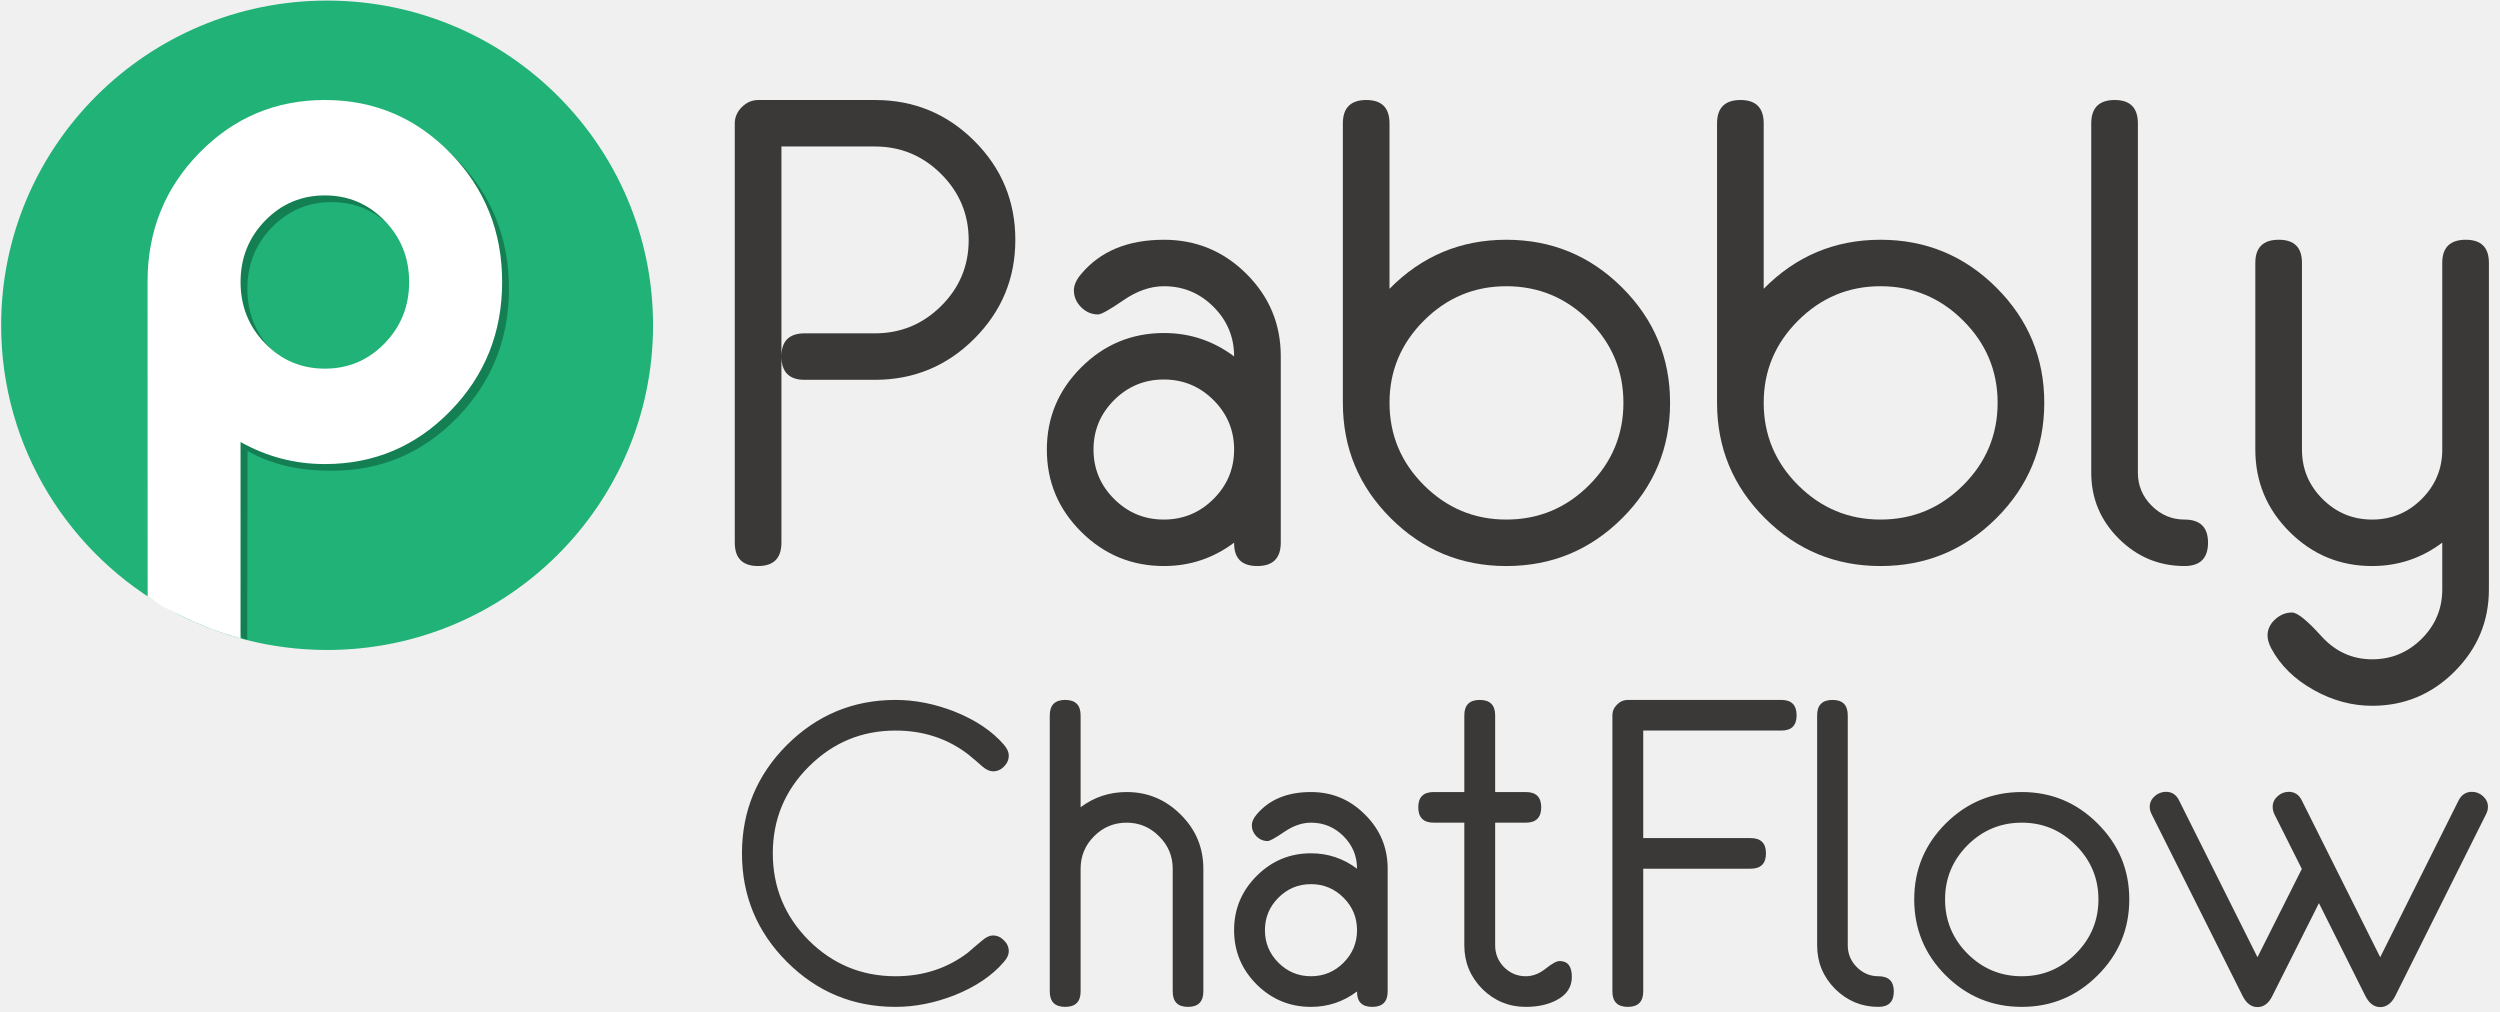
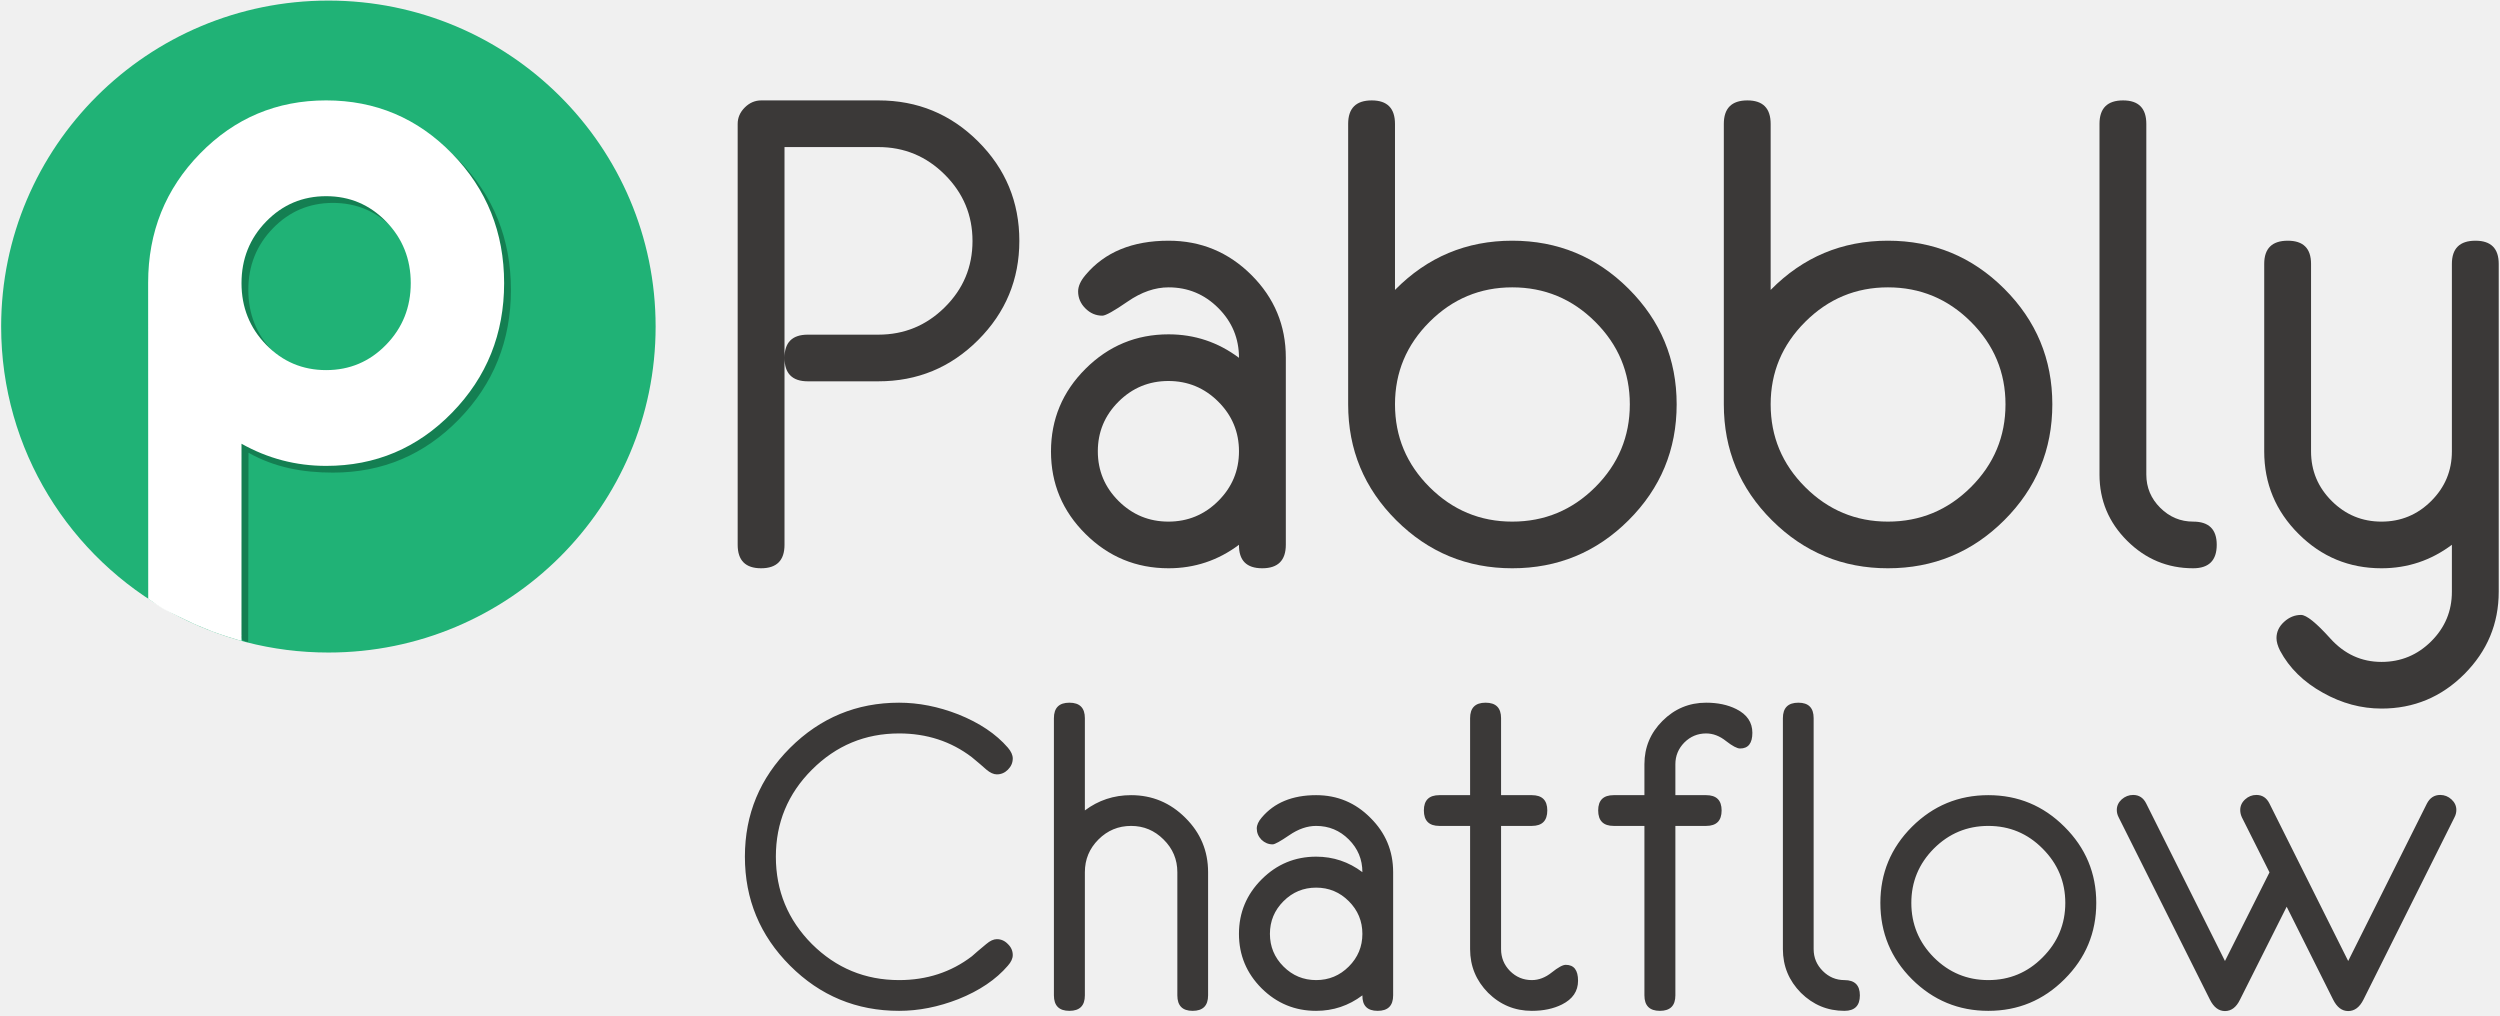
- <svg xmlns="http://www.w3.org/2000/svg" width="509" height="206" viewBox="0 0 509 206" fill="none">
-   <g clip-path="url(#clip0_629_50260)">
+ <svg xmlns="http://www.w3.org/2000/svg" width="507" height="206" viewBox="0 0 507 206" fill="none">
+   <g clip-path="url(#clip0_2_2230)">
    <path d="M132.96 66.226C132.96 102.737 103.248 132.334 66.597 132.334C55.106 132.334 44.297 129.426 34.872 124.305C14.236 113.095 0.234 91.29 0.234 66.226C0.234 29.716 29.946 0.119 66.597 0.119C103.248 0.119 132.96 29.716 132.96 66.226Z" fill="#20B276" />
-     <path d="M93.084 85.029C86.062 92.238 77.54 95.845 67.52 95.845C61.405 95.845 55.723 94.814 50.397 91.818L50.333 130.205L49.828 130.069L49.515 129.989L49.147 129.789L48.973 129.476L48.813 129.122L48.99 128.901L31.419 108.029L31.424 58.692C31.424 48.411 34.934 39.681 41.957 32.497C48.978 25.313 57.5 21.722 67.52 21.722C77.54 21.722 86.062 25.326 93.084 32.536C100.105 39.746 103.617 48.495 103.617 58.783C103.617 69.072 100.105 77.82 93.084 85.029ZM79.68 46.288C76.347 42.861 72.293 41.149 67.52 41.149C62.746 41.149 58.693 42.861 55.36 46.288C52.026 49.713 50.359 53.878 50.359 58.784C50.359 63.689 52.025 67.853 55.36 71.28C58.693 74.706 62.746 76.42 67.52 76.42C72.293 76.42 76.347 74.706 79.68 71.28C83.014 67.853 84.681 63.689 84.681 58.784C84.681 53.878 83.014 49.713 79.68 46.288Z" fill="#147F52" />
-     <path d="M91.703 83.666C84.681 90.876 76.16 94.482 66.139 94.482C60.024 94.482 54.304 92.984 48.978 89.989L48.973 129.978C48.973 129.978 47.676 129.623 45.989 129.08C45.573 128.946 45.153 128.803 44.713 128.648C44.504 128.574 44.402 128.531 44.186 128.468C43.634 128.31 42.935 128.005 42.395 127.796C40.584 127.093 39.116 126.423 39.081 126.407C39.045 126.39 33.859 123.925 33.275 123.561C32.751 123.236 32.285 122.98 31.885 122.695C31.757 122.603 31.661 122.539 31.54 122.456C30.59 121.805 30.059 121.432 30.059 121.432L30.043 57.33C30.043 47.049 33.554 38.318 40.576 31.135C47.598 23.951 56.119 20.36 66.14 20.36C76.16 20.36 84.681 23.964 91.703 31.175C98.725 38.384 102.237 47.133 102.237 57.421C102.236 67.709 98.724 76.457 91.703 83.666ZM78.299 44.924C74.965 41.498 70.912 39.786 66.139 39.786C61.365 39.786 57.312 41.498 53.978 44.924C50.644 48.35 48.978 52.515 48.978 57.421C48.978 62.326 50.644 66.491 53.978 69.916C57.312 73.344 61.365 75.057 66.139 75.057C70.912 75.057 74.965 73.344 78.299 69.916C81.633 66.491 83.3 62.326 83.3 57.421C83.3 52.515 81.633 48.35 78.299 44.924Z" fill="white" />
-     <path d="M149.6 110.478V25.129C149.6 23.867 150.08 22.757 151.042 21.799C152.002 20.842 153.115 20.362 154.382 20.362H178.161C186.065 20.362 192.802 23.14 198.37 28.693C203.938 34.245 206.722 40.964 206.722 48.847C206.722 56.687 203.934 63.394 198.359 68.969C192.783 74.544 186.037 77.331 178.122 77.331H163.821C160.673 77.331 159.099 75.743 159.099 72.567V110.48C159.099 113.657 157.515 115.245 154.349 115.245C151.183 115.245 149.6 113.656 149.6 110.478ZM159.099 72.567C159.099 69.435 160.673 67.869 163.823 67.869H178.129C183.377 67.869 187.873 66.015 191.613 62.304C195.354 58.594 197.224 54.118 197.224 48.88C197.224 43.642 195.354 39.157 191.613 35.424C187.873 31.692 183.377 29.825 178.129 29.825H159.099V72.567Z" fill="#3B3938" />
-     <path d="M260.764 110.476C260.764 113.655 259.17 115.245 255.982 115.245C252.794 115.245 251.222 113.658 251.266 110.481C247.029 113.658 242.269 115.245 236.985 115.245C230.434 115.245 224.822 112.929 220.15 108.295C215.476 103.662 213.14 98.082 213.14 91.557C213.14 85.031 215.476 79.441 220.15 74.786C224.822 70.131 230.434 67.803 236.985 67.803C242.269 67.803 247.029 69.392 251.266 72.567C251.266 68.635 249.867 65.27 247.073 62.472C244.278 59.675 240.915 58.276 236.985 58.276C234.234 58.276 231.471 59.234 228.699 61.147C225.925 63.063 224.212 64.019 223.557 64.019C222.247 64.019 221.1 63.528 220.117 62.544C219.135 61.562 218.643 60.415 218.643 59.104C218.643 58.056 219.145 56.942 220.15 55.761C224.037 51.13 229.649 48.815 236.985 48.815C243.536 48.815 249.137 51.134 253.789 55.772C258.439 60.409 260.765 65.994 260.765 72.526V110.476H260.764ZM251.266 91.524C251.266 87.601 249.864 84.243 247.063 81.452C244.262 78.662 240.891 77.266 236.952 77.266C233.013 77.266 229.642 78.662 226.841 81.452C224.04 84.243 222.639 87.601 222.639 91.524C222.639 95.449 224.04 98.806 226.841 101.597C229.642 104.388 233.013 105.783 236.952 105.783C240.891 105.783 244.262 104.388 247.063 101.597C249.864 98.806 251.266 95.449 251.266 91.524Z" fill="#3B3938" />
-     <path d="M340.027 81.997C340.027 91.186 336.773 99.024 330.267 105.513C323.759 112.002 315.898 115.246 306.684 115.246C297.513 115.246 289.674 112.003 283.166 105.516C276.659 99.03 273.406 91.194 273.406 82.007V25.129C273.406 21.952 275 20.362 278.188 20.362C281.333 20.362 282.904 21.953 282.904 25.134V58.798C289.455 52.142 297.382 48.814 306.683 48.814C315.898 48.814 323.758 52.059 330.266 58.547C336.773 65.036 340.027 72.853 340.027 81.997ZM330.528 81.997C330.528 75.506 328.191 69.931 323.519 65.269C318.846 60.607 313.234 58.276 306.684 58.276C300.176 58.276 294.587 60.607 289.914 65.269C285.241 69.931 282.905 75.506 282.905 81.997C282.905 88.531 285.241 94.129 289.914 98.792C294.587 103.453 300.176 105.783 306.684 105.783C313.234 105.783 318.846 103.453 323.519 98.792C328.191 94.129 330.528 88.531 330.528 81.997Z" fill="#3B3938" />
-     <path d="M416.212 81.997C416.212 91.186 412.957 99.024 406.452 105.513C399.944 112.002 392.084 115.246 382.867 115.246C373.696 115.246 365.857 112.003 359.352 105.516C352.843 99.03 349.591 91.194 349.591 82.007V25.129C349.591 21.952 351.185 20.362 354.373 20.362C357.517 20.362 359.09 21.953 359.09 25.134V58.798C365.64 52.142 373.565 48.814 382.867 48.814C392.084 48.814 399.944 52.059 406.452 58.547C412.957 65.036 416.212 72.853 416.212 81.997ZM406.715 81.997C406.715 75.506 404.375 69.931 399.703 65.269C395.031 60.607 389.421 58.276 382.867 58.276C376.362 58.276 370.771 60.607 366.098 65.269C361.426 69.931 359.09 75.506 359.09 81.997C359.09 88.531 361.426 94.129 366.098 98.792C370.771 103.453 376.362 105.783 382.867 105.783C389.421 105.783 395.031 103.453 399.703 98.792C404.375 94.129 406.715 88.531 406.715 81.997Z" fill="#3B3938" />
-     <path d="M449.554 110.481C449.554 113.658 447.96 115.245 444.772 115.245C439.574 115.245 435.111 113.384 431.376 109.661C427.644 105.939 425.777 101.467 425.777 96.242V25.129C425.777 21.952 427.371 20.362 430.559 20.362C433.701 20.362 435.274 21.952 435.274 25.13V96.248C435.274 98.86 436.212 101.103 438.09 102.975C439.968 104.847 442.194 105.783 444.772 105.783C447.96 105.783 449.554 107.349 449.554 110.481Z" fill="#3B3938" />
-     <path d="M506.741 119.993C506.741 126.48 504.415 132.052 499.764 136.711C495.113 141.367 489.514 143.697 482.964 143.697C478.856 143.697 474.904 142.63 471.105 140.5C467.175 138.323 464.271 135.475 462.393 131.951C461.913 130.994 461.672 130.145 461.672 129.406C461.672 128.144 462.187 127.046 463.213 126.111C464.239 125.175 465.386 124.708 466.653 124.708C467.743 124.708 469.717 126.296 472.579 129.472C475.441 132.647 478.902 134.235 482.964 134.235C486.894 134.235 490.256 132.842 493.051 130.059C495.845 127.274 497.244 123.925 497.244 120.01V110.482C493.008 113.659 488.247 115.246 482.964 115.246C476.413 115.246 470.811 112.927 466.16 108.29C461.509 103.653 459.183 98.067 459.183 91.534V53.519C459.183 50.383 460.777 48.815 463.966 48.815C467.111 48.815 468.68 50.383 468.68 53.519V91.542C468.68 95.462 470.079 98.816 472.874 101.603C475.668 104.391 479.034 105.784 482.964 105.784C486.894 105.784 490.256 104.391 493.051 101.603C495.845 98.816 497.244 95.462 497.244 91.542V53.519C497.244 50.383 498.838 48.815 502.026 48.815C505.168 48.815 506.741 50.382 506.741 53.517V119.993Z" fill="#3B3938" />
+     <path d="M93.084 85.029C86.062 92.238 77.54 95.845 67.52 95.845C61.405 95.845 55.723 94.814 50.396 91.818L50.333 130.205L49.828 130.069L49.515 129.989L49.147 129.789L48.973 129.476L48.813 129.122L48.99 128.901L31.418 108.029L31.423 58.692C31.423 48.411 34.934 39.681 41.957 32.497C48.978 25.313 57.499 21.722 67.52 21.722C77.54 21.722 86.061 25.326 93.084 32.536C100.105 39.746 103.617 48.495 103.617 58.783C103.617 69.072 100.105 77.82 93.084 85.029ZM79.68 46.288C76.346 42.861 72.293 41.149 67.52 41.149C62.746 41.149 58.693 42.861 55.36 46.288C52.026 49.713 50.359 53.878 50.359 58.784C50.359 63.689 52.025 67.853 55.36 71.28C58.693 74.706 62.746 76.42 67.52 76.42C72.293 76.42 76.346 74.706 79.68 71.28C83.014 67.853 84.681 63.689 84.681 58.784C84.681 53.878 83.014 49.713 79.68 46.288Z" fill="#147F52" />
+     <path d="M91.703 83.666C84.681 90.876 76.16 94.482 66.139 94.482C60.024 94.482 54.304 92.984 48.978 89.989L48.973 129.978C48.973 129.978 47.676 129.623 45.989 129.08C45.573 128.946 45.153 128.803 44.713 128.648C44.504 128.574 44.402 128.531 44.186 128.468C43.634 128.31 42.935 128.005 42.396 127.796C40.584 127.093 39.116 126.423 39.081 126.407C39.045 126.39 33.859 123.925 33.275 123.561C32.751 123.236 32.285 122.98 31.885 122.695C31.757 122.603 31.661 122.539 31.54 122.456C30.59 121.805 30.059 121.432 30.059 121.432L30.043 57.33C30.043 47.049 33.554 38.318 40.576 31.135C47.598 23.951 56.119 20.36 66.14 20.36C76.16 20.36 84.681 23.964 91.704 31.175C98.725 38.384 102.237 47.133 102.237 57.421C102.236 67.709 98.724 76.457 91.703 83.666ZM78.3 44.924C74.965 41.498 70.912 39.786 66.139 39.786C61.365 39.786 57.312 41.498 53.978 44.924C50.644 48.35 48.978 52.515 48.978 57.421C48.978 62.326 50.644 66.491 53.978 69.916C57.312 73.344 61.365 75.057 66.139 75.057C70.912 75.057 74.965 73.344 78.3 69.916C81.633 66.491 83.3 62.326 83.3 57.421C83.3 52.515 81.633 48.35 78.3 44.924Z" fill="white" />
+     <path d="M149.6 110.478V25.129C149.6 23.867 150.08 22.757 151.042 21.799C152.002 20.842 153.115 20.362 154.382 20.362H178.161C186.065 20.362 192.802 23.14 198.37 28.693C203.938 34.245 206.723 40.964 206.723 48.847C206.723 56.687 203.934 63.394 198.359 68.969C192.783 74.544 186.037 77.331 178.122 77.331H163.821C160.673 77.331 159.099 75.743 159.099 72.567V110.48C159.099 113.657 157.515 115.245 154.35 115.245C151.183 115.245 149.6 113.656 149.6 110.478ZM159.099 72.567C159.099 69.435 160.673 67.869 163.823 67.869H178.129C183.377 67.869 187.873 66.015 191.613 62.304C195.354 58.594 197.224 54.118 197.224 48.88C197.224 43.642 195.354 39.157 191.613 35.424C187.873 31.692 183.377 29.825 178.129 29.825H159.099V72.567Z" fill="#3B3938" />
+     <path d="M260.764 110.476C260.764 113.655 259.17 115.245 255.982 115.245C252.794 115.245 251.222 113.658 251.266 110.481C247.029 113.658 242.269 115.245 236.985 115.245C230.434 115.245 224.822 112.929 220.15 108.295C215.476 103.662 213.14 98.082 213.14 91.557C213.14 85.031 215.476 79.441 220.15 74.786C224.822 70.131 230.434 67.803 236.985 67.803C242.269 67.803 247.029 69.392 251.266 72.567C251.266 68.635 249.868 65.27 247.073 62.472C244.278 59.675 240.916 58.276 236.986 58.276C234.234 58.276 231.471 59.234 228.699 61.147C225.925 63.063 224.212 64.019 223.557 64.019C222.247 64.019 221.1 63.528 220.118 62.544C219.135 61.562 218.643 60.415 218.643 59.104C218.643 58.056 219.145 56.942 220.15 55.761C224.037 51.13 229.649 48.815 236.986 48.815C243.536 48.815 249.137 51.134 253.789 55.772C258.439 60.409 260.765 65.994 260.765 72.526V110.476H260.764ZM251.266 91.524C251.266 87.601 249.864 84.243 247.063 81.452C244.262 78.662 240.891 77.266 236.953 77.266C233.013 77.266 229.642 78.662 226.841 81.452C224.04 84.243 222.639 87.601 222.639 91.524C222.639 95.449 224.04 98.806 226.841 101.597C229.642 104.388 233.013 105.783 236.953 105.783C240.891 105.783 244.262 104.388 247.063 101.597C249.864 98.806 251.266 95.449 251.266 91.524Z" fill="#3B3938" />
+     <path d="M340.027 81.997C340.027 91.186 336.773 99.024 330.267 105.513C323.759 112.002 315.898 115.246 306.684 115.246C297.513 115.246 289.673 112.003 283.166 105.516C276.659 99.03 273.406 91.194 273.406 82.007V25.129C273.406 21.952 275 20.362 278.188 20.362C281.332 20.362 282.904 21.953 282.904 25.134V58.798C289.455 52.142 297.381 48.814 306.683 48.814C315.898 48.814 323.758 52.059 330.266 58.547C336.773 65.036 340.027 72.853 340.027 81.997ZM330.528 81.997C330.528 75.506 328.191 69.931 323.519 65.269C318.845 60.607 313.234 58.276 306.684 58.276C300.176 58.276 294.587 60.607 289.914 65.269C285.241 69.931 282.905 75.506 282.905 81.997C282.905 88.531 285.241 94.129 289.914 98.792C294.587 103.453 300.176 105.783 306.684 105.783C313.234 105.783 318.845 103.453 323.519 98.792C328.191 94.129 330.528 88.531 330.528 81.997Z" fill="#3B3938" />
+     <path d="M416.212 81.997C416.212 91.186 412.956 99.024 406.452 105.513C399.944 112.002 392.084 115.246 382.867 115.246C373.696 115.246 365.857 112.003 359.352 105.516C352.843 99.03 349.591 91.194 349.591 82.007V25.129C349.591 21.952 351.184 20.362 354.373 20.362C357.517 20.362 359.089 21.953 359.089 25.134V58.798C365.64 52.142 373.565 48.814 382.867 48.814C392.084 48.814 399.944 52.059 406.452 58.547C412.956 65.036 416.212 72.853 416.212 81.997ZM406.715 81.997C406.715 75.506 404.375 69.931 399.703 65.269C395.03 60.607 389.421 58.276 382.867 58.276C376.362 58.276 370.77 60.607 366.098 65.269C361.426 69.931 359.089 75.506 359.089 81.997C359.089 88.531 361.426 94.129 366.098 98.792C370.77 103.453 376.362 105.783 382.867 105.783C389.421 105.783 395.03 103.453 399.703 98.792C404.375 94.129 406.715 88.531 406.715 81.997Z" fill="#3B3938" />
+     <path d="M449.554 110.481C449.554 113.658 447.96 115.245 444.772 115.245C439.574 115.245 435.111 113.384 431.376 109.661C427.645 105.939 425.777 101.467 425.777 96.242V25.129C425.777 21.952 427.371 20.362 430.559 20.362C433.702 20.362 435.274 21.952 435.274 25.13V96.248C435.274 98.86 436.212 101.103 438.09 102.975C439.968 104.847 442.194 105.783 444.772 105.783C447.96 105.783 449.554 107.349 449.554 110.481Z" fill="#3B3938" />
+     <path d="M506.741 119.993C506.741 126.48 504.415 132.052 499.764 136.711C495.113 141.367 489.514 143.697 482.964 143.697C478.856 143.697 474.904 142.63 471.105 140.5C467.175 138.323 464.271 135.475 462.393 131.951C461.913 130.994 461.672 130.145 461.672 129.406C461.672 128.144 462.187 127.046 463.213 126.111C464.239 125.175 465.386 124.708 466.653 124.708C467.743 124.708 469.717 126.296 472.579 129.472C475.44 132.647 478.902 134.235 482.964 134.235C486.894 134.235 490.256 132.842 493.05 130.059C495.845 127.274 497.243 123.925 497.243 120.01V110.482C493.008 113.659 488.247 115.246 482.964 115.246C476.413 115.246 470.811 112.927 466.16 108.29C461.508 103.653 459.183 98.067 459.183 91.534V53.519C459.183 50.383 460.777 48.815 463.965 48.815C467.111 48.815 468.68 50.383 468.68 53.519V91.542C468.68 95.462 470.079 98.816 472.873 101.603C475.668 104.391 479.033 105.784 482.964 105.784C486.894 105.784 490.256 104.391 493.05 101.603C495.845 98.816 497.243 95.462 497.243 91.542V53.519C497.243 50.383 498.838 48.815 502.026 48.815C505.168 48.815 506.741 50.382 506.741 53.517V119.993Z" fill="#3B3938" />
  </g>
-   <path d="M205.387 193.688C205.387 194.376 205.057 195.093 204.398 195.839C201.989 198.649 198.634 200.914 194.333 202.634C190.29 204.211 186.29 205 182.333 205C173.703 205 166.333 201.946 160.226 195.839C154.118 189.731 151.065 182.362 151.065 173.731C151.065 165.129 154.118 157.774 160.226 151.667C166.362 145.559 173.731 142.505 182.333 142.505C186.29 142.505 190.29 143.294 194.333 144.871C198.634 146.591 201.989 148.842 204.398 151.624C205.057 152.398 205.387 153.129 205.387 153.817C205.387 154.677 205.057 155.437 204.398 156.097C203.767 156.728 203.022 157.043 202.161 157.043C201.502 157.043 200.785 156.713 200.011 156.054C199.38 155.48 198.405 154.649 197.086 153.559C192.871 150.348 187.953 148.742 182.333 148.742C175.452 148.742 169.559 151.194 164.656 156.097C159.781 160.971 157.344 166.849 157.344 173.731C157.344 180.642 159.781 186.548 164.656 191.452C169.559 196.326 175.452 198.763 182.333 198.763C187.953 198.763 192.871 197.158 197.086 193.946C197.717 193.373 198.692 192.541 200.011 191.452C200.785 190.792 201.502 190.462 202.161 190.462C203.022 190.462 203.767 190.792 204.398 191.452C205.057 192.082 205.387 192.828 205.387 193.688ZM245.001 201.86C245.001 203.953 243.955 205 241.862 205C239.797 205 238.765 203.953 238.765 201.86V176.871C238.765 174.29 237.833 172.082 235.969 170.247C234.134 168.412 231.941 167.495 229.389 167.495C226.808 167.495 224.6 168.412 222.765 170.247C220.93 172.082 220.012 174.29 220.012 176.871V201.86C220.012 203.953 218.966 205 216.872 205C214.779 205 213.733 203.953 213.733 201.86V145.645C213.733 143.552 214.779 142.505 216.872 142.505C218.966 142.505 220.012 143.552 220.012 145.645V164.355C222.765 162.29 225.89 161.258 229.389 161.258C233.661 161.258 237.331 162.792 240.399 165.86C243.467 168.9 245.001 172.57 245.001 176.871V201.86ZM282.529 201.86C282.529 203.953 281.482 205 279.389 205C277.296 205 276.263 203.953 276.292 201.86C273.511 203.953 270.385 205 266.916 205C262.615 205 258.93 203.48 255.862 200.441C252.794 197.373 251.26 193.688 251.26 189.387C251.26 185.086 252.794 181.401 255.862 178.333C258.93 175.265 262.615 173.731 266.916 173.731C270.385 173.731 273.511 174.778 276.292 176.871C276.292 174.29 275.375 172.082 273.539 170.247C271.704 168.412 269.496 167.495 266.916 167.495C265.109 167.495 263.289 168.125 261.453 169.387C259.647 170.62 258.529 171.237 258.099 171.237C257.238 171.237 256.478 170.921 255.819 170.29C255.188 169.631 254.873 168.871 254.873 168.011C254.873 167.323 255.202 166.591 255.862 165.817C258.414 162.778 262.099 161.258 266.916 161.258C271.217 161.258 274.887 162.792 277.926 165.86C280.995 168.9 282.529 172.57 282.529 176.871V201.86ZM276.292 189.387C276.292 186.806 275.375 184.599 273.539 182.763C271.704 180.928 269.496 180.011 266.916 180.011C264.335 180.011 262.127 180.928 260.292 182.763C258.457 184.599 257.539 186.806 257.539 189.387C257.539 191.968 258.457 194.176 260.292 196.011C262.127 197.846 264.335 198.763 266.916 198.763C269.496 198.763 271.704 197.846 273.539 196.011C275.375 194.176 276.292 191.968 276.292 189.387ZM320.029 198.892C320.029 201.014 318.939 202.62 316.76 203.71C315.039 204.57 313.004 205 310.652 205C307.211 205 304.258 203.781 301.792 201.344C299.355 198.878 298.136 195.925 298.136 192.484V167.495H291.9C289.806 167.495 288.76 166.448 288.76 164.355C288.76 162.29 289.806 161.258 291.9 161.258H298.136V145.645C298.136 143.552 299.183 142.505 301.276 142.505C303.369 142.505 304.416 143.552 304.416 145.645V161.258H310.652C312.745 161.258 313.792 162.29 313.792 164.355C313.792 166.448 312.745 167.495 310.652 167.495H304.416V192.484C304.416 194.204 305.018 195.681 306.222 196.914C307.455 198.147 308.932 198.763 310.652 198.763C312.057 198.763 313.405 198.247 314.695 197.215C315.986 196.183 316.932 195.667 317.534 195.667C319.197 195.667 320.029 196.742 320.029 198.892ZM365.789 145.645C365.789 147.71 364.757 148.742 362.692 148.742H334.563V170.634H356.412C358.506 170.634 359.552 171.667 359.552 173.731C359.552 175.824 358.506 176.871 356.412 176.871H334.563V201.86C334.563 203.953 333.516 205 331.423 205C329.33 205 328.283 203.953 328.283 201.86V145.645C328.283 144.814 328.599 144.082 329.23 143.452C329.86 142.821 330.592 142.505 331.423 142.505H362.692C364.757 142.505 365.789 143.552 365.789 145.645ZM385.582 201.86C385.582 203.953 384.535 205 382.442 205C379.03 205 376.091 203.781 373.625 201.344C371.188 198.878 369.969 195.925 369.969 192.484V145.645C369.969 143.552 371.016 142.505 373.109 142.505C375.173 142.505 376.205 143.552 376.205 145.645V192.484C376.205 194.204 376.822 195.681 378.055 196.914C379.288 198.147 380.75 198.763 382.442 198.763C384.535 198.763 385.582 199.796 385.582 201.86ZM433.521 183.108C433.521 189.158 431.371 194.319 427.07 198.591C422.797 202.864 417.65 205 411.629 205C405.607 205 400.446 202.864 396.145 198.591C391.873 194.319 389.736 189.158 389.736 183.108C389.736 177.086 391.873 171.939 396.145 167.667C400.446 163.394 405.607 161.258 411.629 161.258C417.65 161.258 422.797 163.394 427.07 167.667C431.371 171.939 433.521 177.086 433.521 183.108ZM427.242 183.108C427.242 178.835 425.708 175.165 422.64 172.097C419.6 169.029 415.93 167.495 411.629 167.495C407.328 167.495 403.643 169.029 400.575 172.097C397.536 175.165 396.016 178.835 396.016 183.108C396.016 187.409 397.536 191.093 400.575 194.161C403.643 197.229 407.328 198.763 411.629 198.763C415.93 198.763 419.6 197.229 422.64 194.161C425.708 191.093 427.242 187.409 427.242 183.108ZM506.546 164.269C506.546 164.785 506.417 165.287 506.159 165.774L487.707 202.72C486.933 204.269 485.901 205.043 484.61 205.043C483.349 205.043 482.331 204.269 481.557 202.72L472.137 183.882L462.675 202.72C461.929 204.269 460.911 205.043 459.621 205.043C458.359 205.043 457.342 204.269 456.567 202.72L438.073 165.774C437.815 165.287 437.686 164.785 437.686 164.269C437.686 163.437 438.015 162.72 438.675 162.118C439.363 161.516 440.137 161.215 440.997 161.215C442.202 161.215 443.091 161.803 443.664 162.978L459.621 194.892L468.653 176.914L463.062 165.774C462.833 165.287 462.718 164.785 462.718 164.269C462.718 163.437 463.048 162.72 463.707 162.118C464.367 161.516 465.126 161.215 465.987 161.215C467.191 161.215 468.08 161.803 468.653 162.978L484.61 194.892L500.567 162.978C501.169 161.803 502.073 161.215 503.277 161.215C504.137 161.215 504.897 161.516 505.557 162.118C506.216 162.72 506.546 163.437 506.546 164.269Z" fill="#3B3938" />
+   <path d="M205.387 193.688C205.387 194.376 205.057 195.093 204.398 195.839C201.989 198.649 198.634 200.914 194.333 202.634C190.29 204.211 186.29 205 182.333 205C173.703 205 166.333 201.946 160.226 195.839C154.118 189.731 151.065 182.362 151.065 173.731C151.065 165.129 154.118 157.774 160.226 151.667C166.362 145.559 173.731 142.505 182.333 142.505C186.29 142.505 190.29 143.294 194.333 144.871C198.634 146.591 201.989 148.842 204.398 151.624C205.057 152.398 205.387 153.129 205.387 153.817C205.387 154.677 205.057 155.437 204.398 156.097C203.767 156.728 203.022 157.043 202.161 157.043C201.502 157.043 200.785 156.713 200.011 156.054C199.38 155.48 198.405 154.649 197.086 153.559C192.871 150.348 187.953 148.742 182.333 148.742C175.452 148.742 169.559 151.194 164.656 156.097C159.781 160.971 157.344 166.849 157.344 173.731C157.344 180.642 159.781 186.548 164.656 191.452C169.559 196.326 175.452 198.763 182.333 198.763C187.953 198.763 192.871 197.158 197.086 193.946C197.717 193.373 198.692 192.541 200.011 191.452C200.785 190.792 201.502 190.462 202.161 190.462C203.022 190.462 203.767 190.792 204.398 191.452C205.057 192.082 205.387 192.828 205.387 193.688ZM245.001 201.86C245.001 203.953 243.955 205 241.862 205C239.797 205 238.765 203.953 238.765 201.86V176.871C238.765 174.29 237.833 172.082 235.969 170.247C234.134 168.412 231.941 167.495 229.389 167.495C226.808 167.495 224.6 168.412 222.765 170.247C220.93 172.082 220.012 174.29 220.012 176.871V201.86C220.012 203.953 218.966 205 216.872 205C214.779 205 213.733 203.953 213.733 201.86V145.645C213.733 143.552 214.779 142.505 216.872 142.505C218.966 142.505 220.012 143.552 220.012 145.645V164.355C222.765 162.29 225.89 161.258 229.389 161.258C233.661 161.258 237.331 162.792 240.399 165.86C243.467 168.9 245.001 172.57 245.001 176.871V201.86ZM282.529 201.86C282.529 203.953 281.482 205 279.389 205C277.296 205 276.263 203.953 276.292 201.86C273.511 203.953 270.385 205 266.916 205C262.615 205 258.93 203.48 255.862 200.441C252.794 197.373 251.26 193.688 251.26 189.387C251.26 185.086 252.794 181.401 255.862 178.333C258.93 175.265 262.615 173.731 266.916 173.731C270.385 173.731 273.511 174.778 276.292 176.871C276.292 174.29 275.375 172.082 273.539 170.247C271.704 168.412 269.496 167.495 266.916 167.495C265.109 167.495 263.289 168.125 261.453 169.387C259.647 170.62 258.529 171.237 258.099 171.237C257.238 171.237 256.478 170.921 255.819 170.29C255.188 169.631 254.873 168.871 254.873 168.011C254.873 167.323 255.202 166.591 255.862 165.817C258.414 162.778 262.099 161.258 266.916 161.258C271.217 161.258 274.887 162.792 277.926 165.86C280.995 168.9 282.529 172.57 282.529 176.871V201.86ZM276.292 189.387C276.292 186.806 275.375 184.599 273.539 182.763C271.704 180.928 269.496 180.011 266.916 180.011C264.335 180.011 262.127 180.928 260.292 182.763C258.457 184.599 257.539 186.806 257.539 189.387C257.539 191.968 258.457 194.176 260.292 196.011C262.127 197.846 264.335 198.763 266.916 198.763C269.496 198.763 271.704 197.846 273.539 196.011C275.375 194.176 276.292 191.968 276.292 189.387ZM320.029 198.892C320.029 201.014 318.939 202.62 316.76 203.71C315.039 204.57 313.004 205 310.652 205C307.211 205 304.258 203.781 301.792 201.344C299.355 198.878 298.136 195.925 298.136 192.484V167.495H291.9C289.806 167.495 288.76 166.448 288.76 164.355C288.76 162.29 289.806 161.258 291.9 161.258H298.136V145.645C298.136 143.552 299.183 142.505 301.276 142.505C303.369 142.505 304.416 143.552 304.416 145.645V161.258H310.652C312.745 161.258 313.792 162.29 313.792 164.355C313.792 166.448 312.745 167.495 310.652 167.495H304.416V192.484C304.416 194.204 305.018 195.681 306.222 196.914C307.455 198.147 308.932 198.763 310.652 198.763C312.057 198.763 313.405 198.247 314.695 197.215C315.986 196.183 316.932 195.667 317.534 195.667C319.197 195.667 320.029 196.742 320.029 198.892ZM355.38 148.613C355.38 150.735 354.549 151.796 352.886 151.796C352.283 151.796 351.337 151.294 350.047 150.29C348.757 149.258 347.409 148.742 346.004 148.742C344.283 148.742 342.807 149.358 341.574 150.591C340.369 151.824 339.767 153.287 339.767 154.978V161.258H346.004C348.097 161.258 349.144 162.29 349.144 164.355C349.144 166.448 348.097 167.495 346.004 167.495H339.767V201.86C339.767 203.953 338.721 205 336.628 205C334.534 205 333.488 203.953 333.488 201.86V167.495H327.251C325.158 167.495 324.111 166.448 324.111 164.355C324.111 162.29 325.158 161.258 327.251 161.258H333.488V154.978C333.488 151.566 334.706 148.642 337.144 146.204C339.61 143.738 342.563 142.505 346.004 142.505C348.355 142.505 350.391 142.935 352.111 143.796C354.291 144.885 355.38 146.491 355.38 148.613ZM377.183 201.86C377.183 203.953 376.137 205 374.044 205C370.631 205 367.692 203.781 365.226 201.344C362.789 198.878 361.57 195.925 361.57 192.484V145.645C361.57 143.552 362.617 142.505 364.71 142.505C366.775 142.505 367.807 143.552 367.807 145.645V192.484C367.807 194.204 368.424 195.681 369.657 196.914C370.889 198.147 372.352 198.763 374.044 198.763C376.137 198.763 377.183 199.796 377.183 201.86ZM425.123 183.108C425.123 189.158 422.972 194.319 418.671 198.591C414.399 202.864 409.252 205 403.23 205C397.209 205 392.048 202.864 387.747 198.591C383.474 194.319 381.338 189.158 381.338 183.108C381.338 177.086 383.474 171.939 387.747 167.667C392.048 163.394 397.209 161.258 403.23 161.258C409.252 161.258 414.399 163.394 418.671 167.667C422.972 171.939 425.123 177.086 425.123 183.108ZM418.843 183.108C418.843 178.835 417.309 175.165 414.241 172.097C411.202 169.029 407.532 167.495 403.23 167.495C398.929 167.495 395.245 169.029 392.177 172.097C389.137 175.165 387.618 178.835 387.618 183.108C387.618 187.409 389.137 191.093 392.177 194.161C395.245 197.229 398.929 198.763 403.23 198.763C407.532 198.763 411.202 197.229 414.241 194.161C417.309 191.093 418.843 187.409 418.843 183.108ZM498.147 164.269C498.147 164.785 498.018 165.287 497.76 165.774L479.309 202.72C478.534 204.269 477.502 205.043 476.212 205.043C474.95 205.043 473.932 204.269 473.158 202.72L463.739 183.882L454.276 202.72C453.531 204.269 452.513 205.043 451.223 205.043C449.961 205.043 448.943 204.269 448.169 202.72L429.674 165.774C429.416 165.287 429.287 164.785 429.287 164.269C429.287 163.437 429.617 162.72 430.276 162.118C430.965 161.516 431.739 161.215 432.599 161.215C433.803 161.215 434.692 161.803 435.266 162.978L451.223 194.892L460.255 176.914L454.664 165.774C454.434 165.287 454.319 164.785 454.319 164.269C454.319 163.437 454.649 162.72 455.309 162.118C455.968 161.516 456.728 161.215 457.588 161.215C458.793 161.215 459.681 161.803 460.255 162.978L476.212 194.892L492.169 162.978C492.771 161.803 493.674 161.215 494.879 161.215C495.739 161.215 496.499 161.516 497.158 162.118C497.818 162.72 498.147 163.437 498.147 164.269Z" fill="#3B3938" />
  <defs>
-     <clipPath id="clip0_629_50260">
+     <clipPath id="clip0_2_2230">
      <rect width="507" height="144" fill="white" />
    </clipPath>
  </defs>
</svg>
